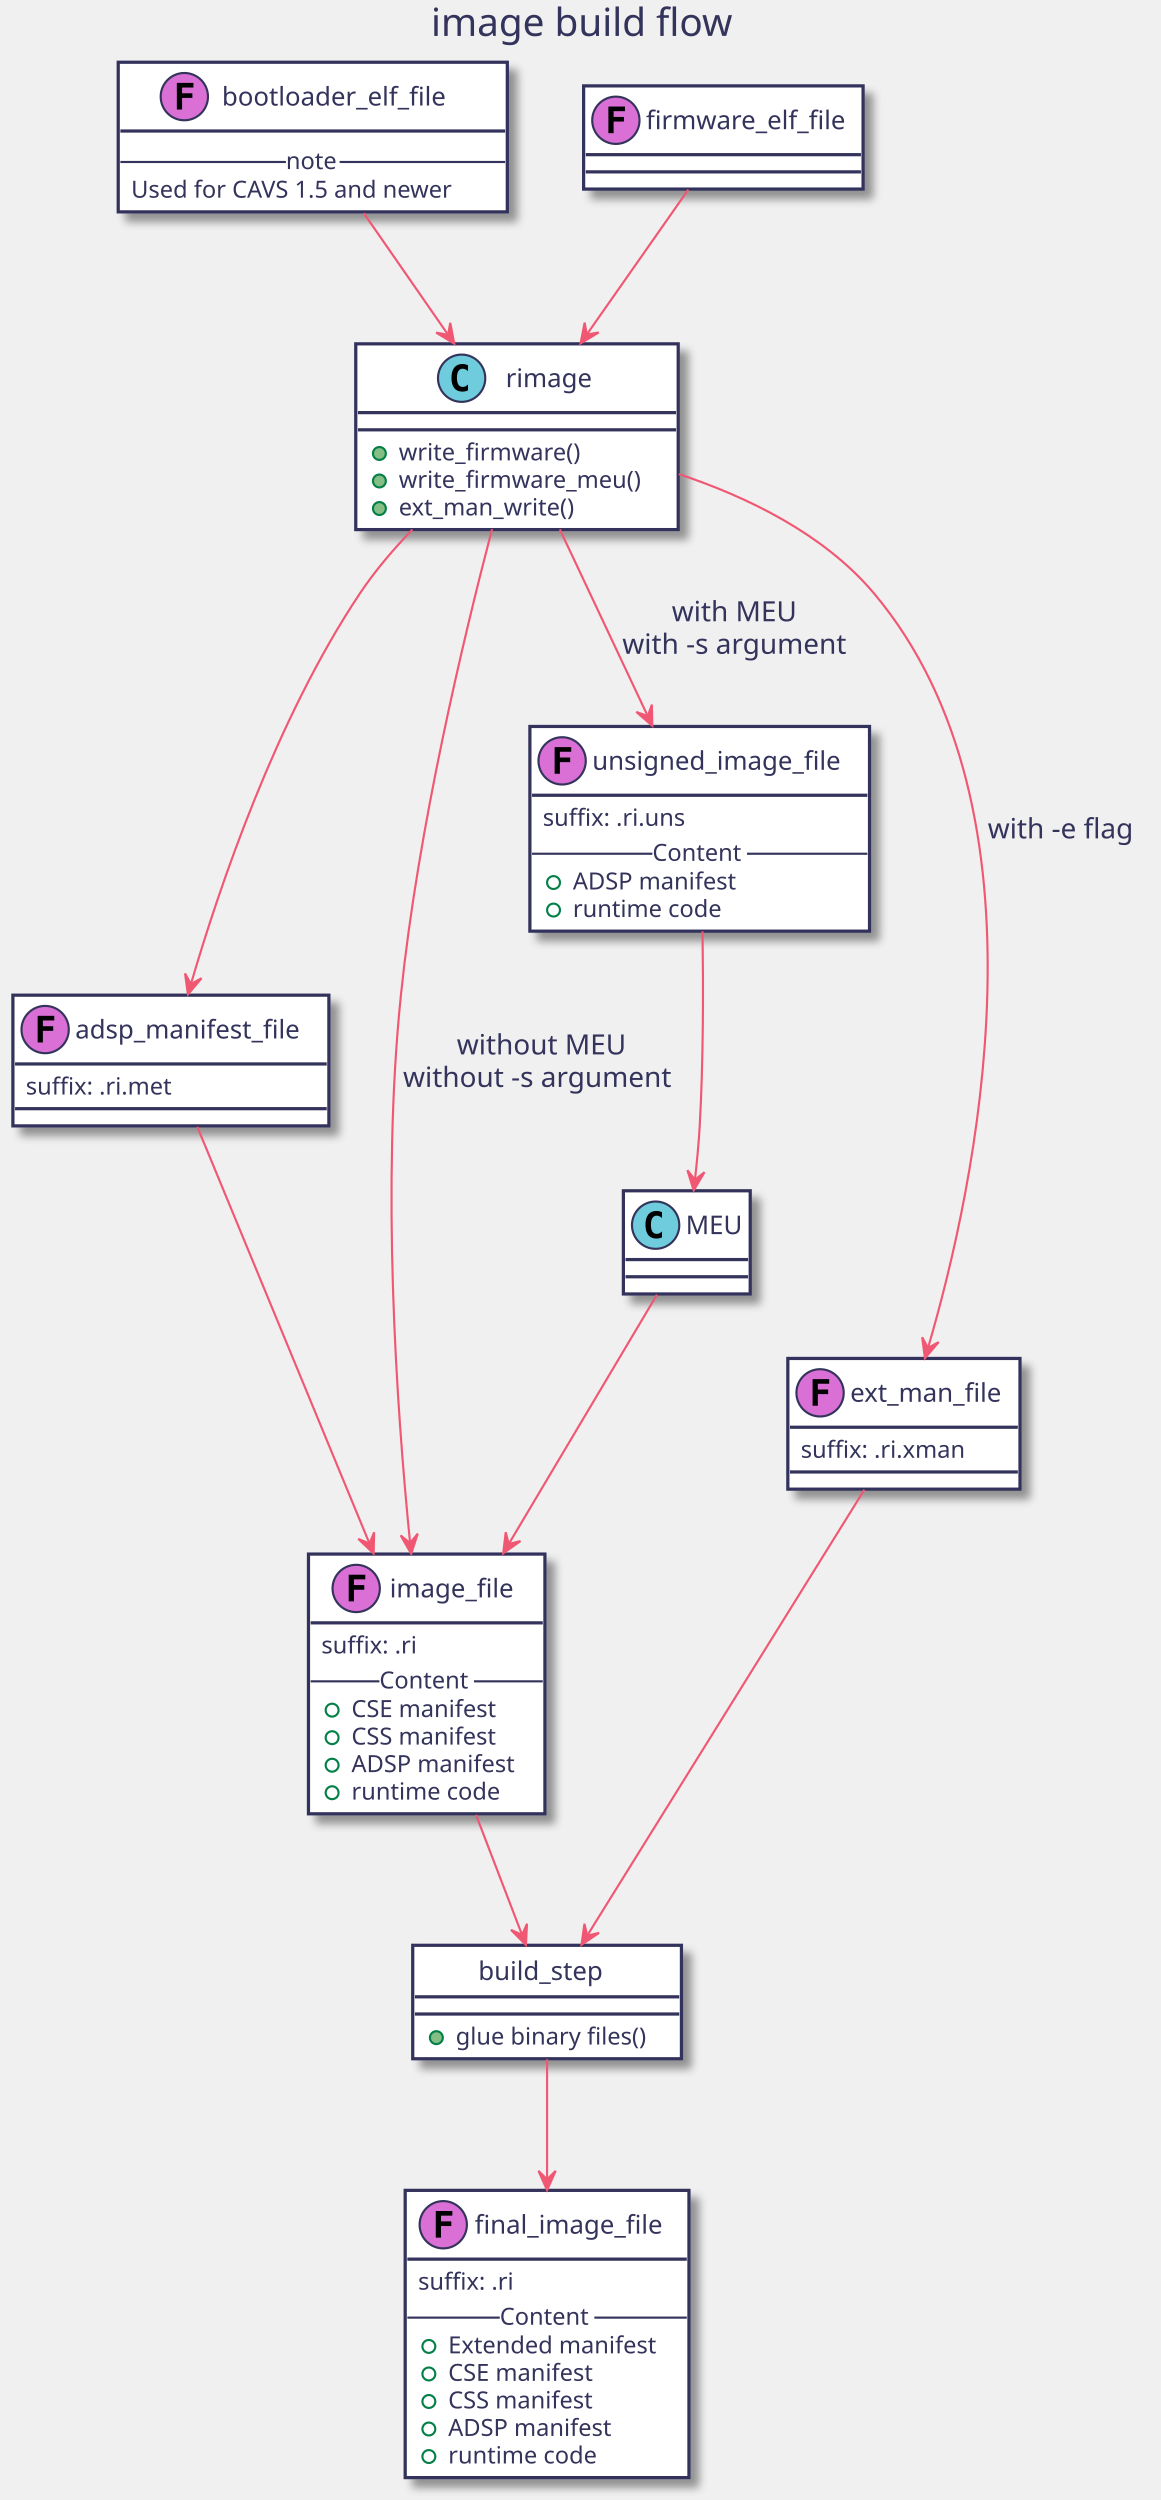
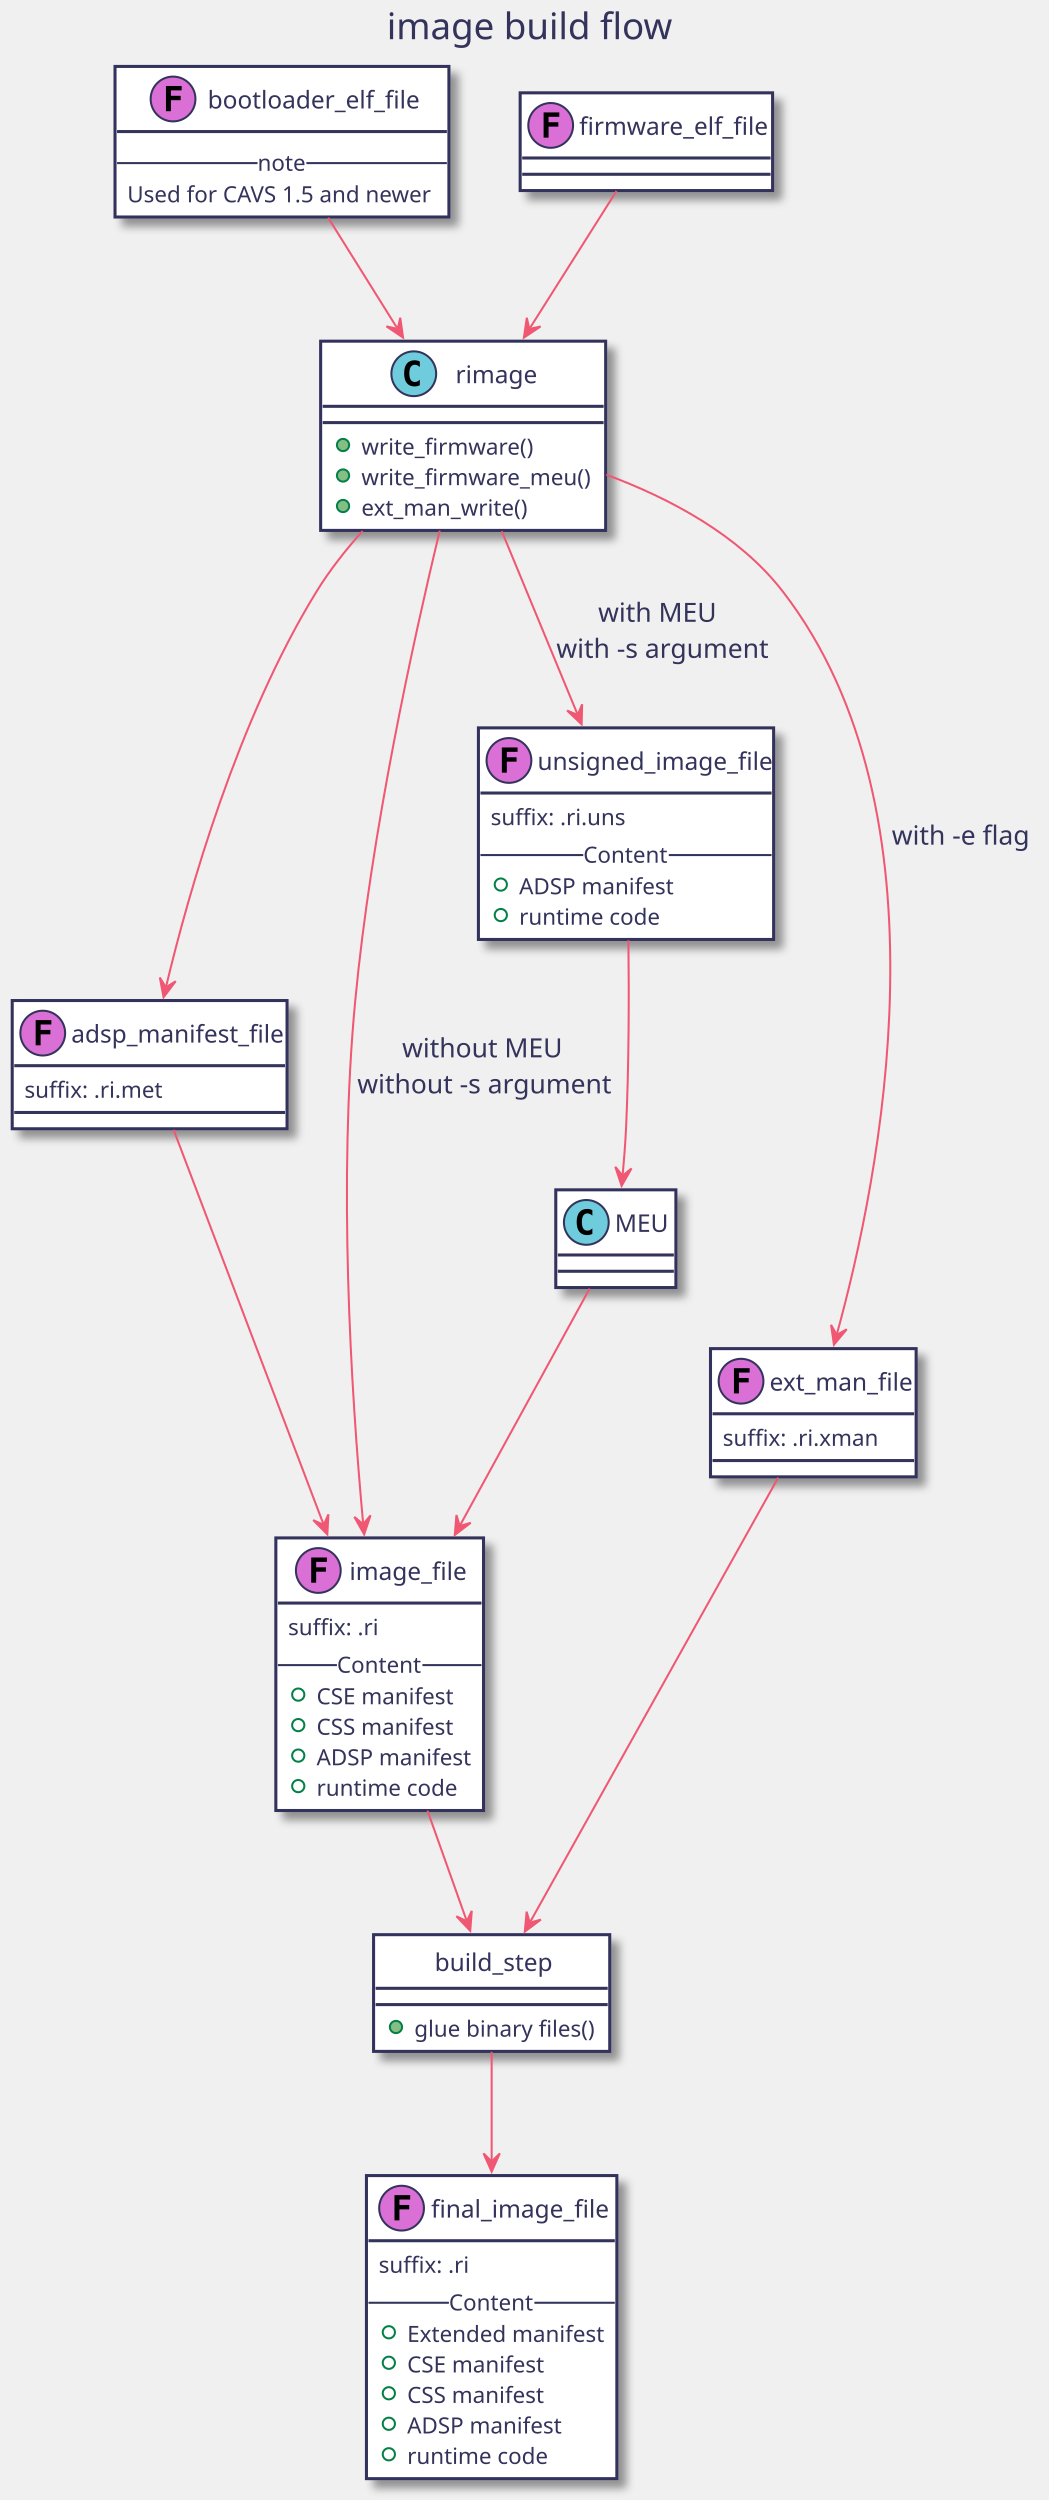
- <svg xmlns="http://www.w3.org/2000/svg" contentScriptType="application/ecmascript" contentStyleType="text/css" height="1163px" preserveAspectRatio="none" style="width:540px;height:1163px;" version="1.1" viewBox="0 0 540 1163" width="540px" zoomAndPan="magnify">
+ <svg xmlns="http://www.w3.org/2000/svg" contentScriptType="application/ecmascript" contentStyleType="text/css" height="1228px" preserveAspectRatio="none" style="width:515px;height:1228px;" version="1.1" viewBox="0 0 515 1228" width="515px" zoomAndPan="magnify">
  <defs>
    <filter height="300%" id="f8wv1i86gtqoy" width="300%" x="-1" y="-1">
      <feGaussianBlur result="blurOut" stdDeviation="2.0" />
      <feColorMatrix in="blurOut" result="blurOut2" type="matrix" values="0 0 0 0 0 0 0 0 0 0 0 0 0 0 0 0 0 0 .4 0" />
      <feOffset dx="4.0" dy="4.0" in="blurOut2" result="blurOut3" />
      <feBlend in="SourceGraphic" in2="blurOut3" mode="normal" />
    </filter>
  </defs>
  <g>
-     <text fill="#33335B" font-family="sans-serif" font-size="18" lengthAdjust="spacingAndGlyphs" textLength="147" x="200.5" y="16.708">image build flow</text>
-     <rect fill="#FFFFFF" filter="url(#f8wv1i86gtqoy)" height="69.609" id="bootloader_elf_file" style="stroke: #33335B; stroke-width: 1.5;" width="181" x="55" y="28.953" />
-     <ellipse cx="85.75" cy="44.953" fill="#DA70D6" rx="11" ry="11" style="stroke: #33335B; stroke-width: 1.0;" />
-     <path d="M89.984,40.719 L84.703,40.719 L84.703,43.391 L89.5,43.391 L89.5,45.547 L84.703,45.547 L84.703,50.953 L82.266,50.953 L82.266,38.562 L89.984,38.562 L89.984,40.719 Z " />
-     <text fill="#33335B" font-family="sans-serif" font-size="12" lengthAdjust="spacingAndGlyphs" textLength="114" x="103.25" y="49.107">bootloader_elf_file</text>
-     <line style="stroke: #33335B; stroke-width: 1.5;" x1="56" x2="235" y1="60.953" y2="60.953" />
-     <text fill="#33335B" font-family="sans-serif" font-size="11" lengthAdjust="spacingAndGlyphs" textLength="169" x="61" y="91.968">Used for CAVS 1.5 and newer</text>
-     <line style="stroke: #33335B; stroke-width: 1.0;" x1="56" x2="133" y1="75.356" y2="75.356" />
-     <text fill="#33335B" font-family="sans-serif" font-size="11" lengthAdjust="spacingAndGlyphs" textLength="25" x="133" y="78.664">note</text>
-     <line style="stroke: #33335B; stroke-width: 1.0;" x1="158" x2="235" y1="75.356" y2="75.356" />
-     <rect fill="#FFFFFF" filter="url(#f8wv1i86gtqoy)" height="48" id="firmware_elf_file" style="stroke: #33335B; stroke-width: 1.5;" width="130" x="271.5" y="39.953" />
-     <ellipse cx="286.5" cy="55.953" fill="#DA70D6" rx="11" ry="11" style="stroke: #33335B; stroke-width: 1.0;" />
-     <path d="M290.734,51.719 L285.453,51.719 L285.453,54.391 L290.25,54.391 L290.25,56.547 L285.453,56.547 L285.453,61.953 L283.016,61.953 L283.016,49.562 L290.734,49.562 L290.734,51.719 Z " />
-     <text fill="#33335B" font-family="sans-serif" font-size="12" lengthAdjust="spacingAndGlyphs" textLength="98" x="300.5" y="60.107">firmware_elf_file</text>
-     <line style="stroke: #33335B; stroke-width: 1.5;" x1="272.5" x2="400.5" y1="71.953" y2="71.953" />
-     <line style="stroke: #33335B; stroke-width: 1.5;" x1="272.5" x2="400.5" y1="79.953" y2="79.953" />
-     <rect fill="#FFFFFF" filter="url(#f8wv1i86gtqoy)" height="86.414" id="rimage" style="stroke: #33335B; stroke-width: 1.5;" width="150" x="165.5" y="159.953" />
-     <ellipse cx="214.75" cy="175.953" fill="#6FCCDD" rx="11" ry="11" style="stroke: #33335B; stroke-width: 1.0;" />
-     <path d="M217.719,181.594 Q217.141,181.891 216.5,182.031 Q215.859,182.188 215.156,182.188 Q212.656,182.188 211.328,180.547 Q210.016,178.891 210.016,175.766 Q210.016,172.641 211.328,170.984 Q212.656,169.328 215.156,169.328 Q215.859,169.328 216.5,169.484 Q217.156,169.641 217.719,169.938 L217.719,172.656 Q217.094,172.078 216.5,171.812 Q215.906,171.531 215.281,171.531 Q213.938,171.531 213.25,172.609 Q212.562,173.672 212.562,175.766 Q212.562,177.859 213.25,178.938 Q213.938,180 215.281,180 Q215.906,180 216.5,179.734 Q217.094,179.453 217.719,178.875 L217.719,181.594 Z " />
-     <text fill="#33335B" font-family="sans-serif" font-size="12" lengthAdjust="spacingAndGlyphs" textLength="43" x="235.25" y="180.107">rimage</text>
-     <line style="stroke: #33335B; stroke-width: 1.5;" x1="166.5" x2="314.5" y1="191.953" y2="191.953" />
-     <line style="stroke: #33335B; stroke-width: 1.5;" x1="166.5" x2="314.5" y1="199.953" y2="199.953" />
-     <ellipse cx="176.5" cy="210.953" fill="#84BE84" rx="3" ry="3" style="stroke: #038048; stroke-width: 1.0;" />
-     <text fill="#33335B" font-family="sans-serif" font-size="11" lengthAdjust="spacingAndGlyphs" textLength="93" x="185.5" y="214.164">write_firmware()</text>
-     <ellipse cx="176.5" cy="223.758" fill="#84BE84" rx="3" ry="3" style="stroke: #038048; stroke-width: 1.0;" />
-     <text fill="#33335B" font-family="sans-serif" font-size="11" lengthAdjust="spacingAndGlyphs" textLength="124" x="185.5" y="226.968">write_firmware_meu()</text>
-     <ellipse cx="176.5" cy="236.562" fill="#84BE84" rx="3" ry="3" style="stroke: #038048; stroke-width: 1.0;" />
-     <text fill="#33335B" font-family="sans-serif" font-size="11" lengthAdjust="spacingAndGlyphs" textLength="90" x="185.5" y="239.773">ext_man_write()</text>
-     <rect fill="#FFFFFF" filter="url(#f8wv1i86gtqoy)" height="60.805" id="adsp_manifest_file" style="stroke: #33335B; stroke-width: 1.5;" width="147" x="6" y="462.953" />
-     <ellipse cx="21" cy="478.953" fill="#DA70D6" rx="11" ry="11" style="stroke: #33335B; stroke-width: 1.0;" />
-     <path d="M25.234,474.719 L19.953,474.719 L19.953,477.391 L24.75,477.391 L24.75,479.547 L19.953,479.547 L19.953,484.953 L17.516,484.953 L17.516,472.562 L25.234,472.562 L25.234,474.719 Z " />
-     <text fill="#33335B" font-family="sans-serif" font-size="12" lengthAdjust="spacingAndGlyphs" textLength="115" x="35" y="483.107">adsp_manifest_file</text>
-     <line style="stroke: #33335B; stroke-width: 1.5;" x1="7" x2="152" y1="494.953" y2="494.953" />
-     <text fill="#33335B" font-family="sans-serif" font-size="11" lengthAdjust="spacingAndGlyphs" textLength="77" x="12" y="509.164">suffix: .ri.met</text>
-     <line style="stroke: #33335B; stroke-width: 1.5;" x1="7" x2="152" y1="515.758" y2="515.758" />
-     <rect fill="#FFFFFF" filter="url(#f8wv1i86gtqoy)" height="120.828" id="image_file" style="stroke: #33335B; stroke-width: 1.5;" width="110" x="143.5" y="722.953" />
-     <ellipse cx="165.7" cy="738.953" fill="#DA70D6" rx="11" ry="11" style="stroke: #33335B; stroke-width: 1.0;" />
-     <path d="M169.934,734.719 L164.653,734.719 L164.653,737.391 L169.45,737.391 L169.45,739.547 L164.653,739.547 L164.653,744.953 L162.216,744.953 L162.216,732.562 L169.934,732.562 L169.934,734.719 Z " />
-     <text fill="#33335B" font-family="sans-serif" font-size="12" lengthAdjust="spacingAndGlyphs" textLength="62" x="181.3" y="743.107">image_file</text>
-     <line style="stroke: #33335B; stroke-width: 1.5;" x1="144.5" x2="252.5" y1="754.953" y2="754.953" />
-     <text fill="#33335B" font-family="sans-serif" font-size="11" lengthAdjust="spacingAndGlyphs" textLength="51" x="149.5" y="769.164">suffix: .ri</text>
-     <ellipse cx="154.5" cy="795.562" fill="none" rx="3" ry="3" style="stroke: #038048; stroke-width: 1.0;" />
-     <text fill="#33335B" font-family="sans-serif" font-size="11" lengthAdjust="spacingAndGlyphs" textLength="77" x="163.5" y="798.773">CSE manifest</text>
-     <ellipse cx="154.5" cy="808.367" fill="none" rx="3" ry="3" style="stroke: #038048; stroke-width: 1.0;" />
-     <text fill="#33335B" font-family="sans-serif" font-size="11" lengthAdjust="spacingAndGlyphs" textLength="78" x="163.5" y="811.578">CSS manifest</text>
-     <ellipse cx="154.5" cy="821.172" fill="none" rx="3" ry="3" style="stroke: #038048; stroke-width: 1.0;" />
-     <text fill="#33335B" font-family="sans-serif" font-size="11" lengthAdjust="spacingAndGlyphs" textLength="84" x="163.5" y="824.382">ADSP manifest</text>
-     <ellipse cx="154.5" cy="833.977" fill="none" rx="3" ry="3" style="stroke: #038048; stroke-width: 1.0;" />
-     <text fill="#33335B" font-family="sans-serif" font-size="11" lengthAdjust="spacingAndGlyphs" textLength="75" x="163.5" y="837.187">runtime code</text>
-     <line style="stroke: #33335B; stroke-width: 1.0;" x1="144.5" x2="176.5" y1="782.16" y2="782.16" />
-     <text fill="#33335B" font-family="sans-serif" font-size="11" lengthAdjust="spacingAndGlyphs" textLength="44" x="176.5" y="785.468">Content</text>
-     <line style="stroke: #33335B; stroke-width: 1.0;" x1="220.5" x2="252.5" y1="782.16" y2="782.16" />
-     <rect fill="#FFFFFF" filter="url(#f8wv1i86gtqoy)" height="95.219" id="unsigned_image_file" style="stroke: #33335B; stroke-width: 1.5;" width="158" x="246.5" y="337.953" />
-     <ellipse cx="261.5" cy="353.953" fill="#DA70D6" rx="11" ry="11" style="stroke: #33335B; stroke-width: 1.0;" />
-     <path d="M265.734,349.719 L260.453,349.719 L260.453,352.391 L265.25,352.391 L265.25,354.547 L260.453,354.547 L260.453,359.953 L258.016,359.953 L258.016,347.562 L265.734,347.562 L265.734,349.719 Z " />
-     <text fill="#33335B" font-family="sans-serif" font-size="12" lengthAdjust="spacingAndGlyphs" textLength="126" x="275.5" y="358.107">unsigned_image_file</text>
-     <line style="stroke: #33335B; stroke-width: 1.5;" x1="247.5" x2="403.5" y1="369.953" y2="369.953" />
-     <text fill="#33335B" font-family="sans-serif" font-size="11" lengthAdjust="spacingAndGlyphs" textLength="76" x="252.5" y="384.164">suffix: .ri.uns</text>
-     <ellipse cx="257.5" cy="410.562" fill="none" rx="3" ry="3" style="stroke: #038048; stroke-width: 1.0;" />
-     <text fill="#33335B" font-family="sans-serif" font-size="11" lengthAdjust="spacingAndGlyphs" textLength="84" x="266.5" y="413.773">ADSP manifest</text>
-     <ellipse cx="257.5" cy="423.367" fill="none" rx="3" ry="3" style="stroke: #038048; stroke-width: 1.0;" />
-     <text fill="#33335B" font-family="sans-serif" font-size="11" lengthAdjust="spacingAndGlyphs" textLength="75" x="266.5" y="426.578">runtime code</text>
-     <line style="stroke: #33335B; stroke-width: 1.0;" x1="247.5" x2="303.5" y1="397.16" y2="397.16" />
-     <text fill="#33335B" font-family="sans-serif" font-size="11" lengthAdjust="spacingAndGlyphs" textLength="44" x="303.5" y="400.468">Content</text>
-     <line style="stroke: #33335B; stroke-width: 1.0;" x1="347.5" x2="403.5" y1="397.16" y2="397.16" />
-     <rect fill="#FFFFFF" filter="url(#f8wv1i86gtqoy)" height="60.805" id="ext_man_file" style="stroke: #33335B; stroke-width: 1.5;" width="108" x="366.5" y="631.953" />
-     <ellipse cx="381.5" cy="647.953" fill="#DA70D6" rx="11" ry="11" style="stroke: #33335B; stroke-width: 1.0;" />
-     <path d="M385.734,643.719 L380.453,643.719 L380.453,646.391 L385.25,646.391 L385.25,648.547 L380.453,648.547 L380.453,653.953 L378.016,653.953 L378.016,641.562 L385.734,641.562 L385.734,643.719 Z " />
-     <text fill="#33335B" font-family="sans-serif" font-size="12" lengthAdjust="spacingAndGlyphs" textLength="76" x="395.5" y="652.107">ext_man_file</text>
-     <line style="stroke: #33335B; stroke-width: 1.5;" x1="367.5" x2="473.5" y1="663.953" y2="663.953" />
-     <text fill="#33335B" font-family="sans-serif" font-size="11" lengthAdjust="spacingAndGlyphs" textLength="86" x="372.5" y="678.164">suffix: .ri.xman</text>
-     <line style="stroke: #33335B; stroke-width: 1.5;" x1="367.5" x2="473.5" y1="684.758" y2="684.758" />
-     <rect fill="#FFFFFF" filter="url(#f8wv1i86gtqoy)" height="52.773" id="build_step" style="stroke: #33335B; stroke-width: 1.5;" width="125" x="192" y="904.953" />
-     <text fill="#33335B" font-family="sans-serif" font-size="12" lengthAdjust="spacingAndGlyphs" textLength="64" x="222.5" y="921.092">build_step</text>
-     <line style="stroke: #33335B; stroke-width: 1.5;" x1="193" x2="316" y1="928.922" y2="928.922" />
-     <line style="stroke: #33335B; stroke-width: 1.5;" x1="193" x2="316" y1="936.922" y2="936.922" />
-     <ellipse cx="203" cy="947.922" fill="#84BE84" rx="3" ry="3" style="stroke: #038048; stroke-width: 1.0;" />
-     <text fill="#33335B" font-family="sans-serif" font-size="11" lengthAdjust="spacingAndGlyphs" textLength="99" x="212" y="951.132">glue binary files()</text>
-     <rect fill="#FFFFFF" filter="url(#f8wv1i86gtqoy)" height="133.633" id="final_image_file" style="stroke: #33335B; stroke-width: 1.5;" width="132" x="188.5" y="1018.953" />
-     <ellipse cx="206.2" cy="1034.953" fill="#DA70D6" rx="11" ry="11" style="stroke: #33335B; stroke-width: 1.0;" />
-     <path d="M210.434,1030.719 L205.153,1030.719 L205.153,1033.391 L209.95,1033.391 L209.95,1035.547 L205.153,1035.547 L205.153,1040.953 L202.716,1040.953 L202.716,1028.562 L210.434,1028.562 L210.434,1030.719 Z " />
-     <text fill="#33335B" font-family="sans-serif" font-size="12" lengthAdjust="spacingAndGlyphs" textLength="94" x="220.8" y="1039.107">final_image_file</text>
-     <line style="stroke: #33335B; stroke-width: 1.5;" x1="189.5" x2="319.5" y1="1050.953" y2="1050.953" />
-     <text fill="#33335B" font-family="sans-serif" font-size="11" lengthAdjust="spacingAndGlyphs" textLength="51" x="194.5" y="1065.164">suffix: .ri</text>
-     <ellipse cx="199.5" cy="1091.562" fill="none" rx="3" ry="3" style="stroke: #038048; stroke-width: 1.0;" />
-     <text fill="#33335B" font-family="sans-serif" font-size="11" lengthAdjust="spacingAndGlyphs" textLength="106" x="208.5" y="1094.773">Extended manifest</text>
-     <ellipse cx="199.5" cy="1104.367" fill="none" rx="3" ry="3" style="stroke: #038048; stroke-width: 1.0;" />
-     <text fill="#33335B" font-family="sans-serif" font-size="11" lengthAdjust="spacingAndGlyphs" textLength="77" x="208.5" y="1107.578">CSE manifest</text>
-     <ellipse cx="199.5" cy="1117.172" fill="none" rx="3" ry="3" style="stroke: #038048; stroke-width: 1.0;" />
-     <text fill="#33335B" font-family="sans-serif" font-size="11" lengthAdjust="spacingAndGlyphs" textLength="78" x="208.5" y="1120.382">CSS manifest</text>
-     <ellipse cx="199.5" cy="1129.977" fill="none" rx="3" ry="3" style="stroke: #038048; stroke-width: 1.0;" />
-     <text fill="#33335B" font-family="sans-serif" font-size="11" lengthAdjust="spacingAndGlyphs" textLength="84" x="208.5" y="1133.187">ADSP manifest</text>
-     <ellipse cx="199.5" cy="1142.781" fill="none" rx="3" ry="3" style="stroke: #038048; stroke-width: 1.0;" />
-     <text fill="#33335B" font-family="sans-serif" font-size="11" lengthAdjust="spacingAndGlyphs" textLength="75" x="208.5" y="1145.992">runtime code</text>
-     <line style="stroke: #33335B; stroke-width: 1.0;" x1="189.5" x2="232.5" y1="1078.16" y2="1078.16" />
-     <text fill="#33335B" font-family="sans-serif" font-size="11" lengthAdjust="spacingAndGlyphs" textLength="44" x="232.5" y="1081.468">Content</text>
-     <line style="stroke: #33335B; stroke-width: 1.0;" x1="276.5" x2="319.5" y1="1078.16" y2="1078.16" />
-     <rect fill="#FFFFFF" filter="url(#f8wv1i86gtqoy)" height="48" id="MEU" style="stroke: #33335B; stroke-width: 1.5;" width="59" x="290" y="553.953" />
-     <ellipse cx="305" cy="569.953" fill="#6FCCDD" rx="11" ry="11" style="stroke: #33335B; stroke-width: 1.0;" />
-     <path d="M307.969,575.594 Q307.391,575.891 306.75,576.031 Q306.109,576.188 305.406,576.188 Q302.906,576.188 301.578,574.547 Q300.266,572.891 300.266,569.766 Q300.266,566.641 301.578,564.984 Q302.906,563.328 305.406,563.328 Q306.109,563.328 306.75,563.484 Q307.406,563.641 307.969,563.938 L307.969,566.656 Q307.344,566.078 306.75,565.812 Q306.156,565.531 305.531,565.531 Q304.188,565.531 303.5,566.609 Q302.812,567.672 302.812,569.766 Q302.812,571.859 303.5,572.938 Q304.188,574 305.531,574 Q306.156,574 306.75,573.734 Q307.344,573.453 307.969,572.875 L307.969,575.594 Z " />
-     <text fill="#33335B" font-family="sans-serif" font-size="12" lengthAdjust="spacingAndGlyphs" textLength="27" x="319" y="574.107">MEU</text>
-     <line style="stroke: #33335B; stroke-width: 1.5;" x1="291" x2="348" y1="585.953" y2="585.953" />
-     <line style="stroke: #33335B; stroke-width: 1.5;" x1="291" x2="348" y1="593.953" y2="593.953" />
-     <path d="M320.21,88.193 C307.32,106.593 288.91,132.873 273.02,155.543 " fill="none" id="firmware_elf_file-&gt;rimage" style="stroke: #F05772; stroke-width: 1.0;" />
-     <polygon fill="#F05772" points="270.09,159.733,278.529,154.656,272.958,155.638,271.976,150.067,270.09,159.733" style="stroke: #F05772; stroke-width: 1.0;" />
-     <path d="M169.23,99.173 C181.08,116.263 195.6,137.193 208.43,155.703 " fill="none" id="bootloader_elf_file-&gt;rimage" style="stroke: #F05772; stroke-width: 1.0;" />
-     <polygon fill="#F05772" points="211.31,159.853,209.462,150.179,208.458,155.746,202.891,154.742,211.31,159.853" style="stroke: #F05772; stroke-width: 1.0;" />
-     <path d="M315.78,220.543 C348,231.273 383.44,248.553 406.5,275.953 C491.87,377.423 453.56,552.533 431.82,626.683 " fill="none" id="rimage-&gt;ext_man_file" style="stroke: #F05772; stroke-width: 1.0;" />
-     <polygon fill="#F05772" points="430.28,631.843,436.667,624.346,431.697,627.048,428.995,622.078,430.28,631.843" style="stroke: #F05772; stroke-width: 1.0;" />
-     <text fill="#33335B" font-family="sans-serif" font-size="13" lengthAdjust="spacingAndGlyphs" textLength="69" x="459.5" y="390.02">with -e flag</text>
-     <path d="M402.1,693.043 C370.31,744.183 305.42,848.553 273.33,900.163 " fill="none" id="ext_man_file-&gt;build_step" style="stroke: #F05772; stroke-width: 1.0;" />
-     <polygon fill="#F05772" points="270.52,904.693,278.674,899.169,273.164,900.449,271.883,894.939,270.52,904.693" style="stroke: #F05772; stroke-width: 1.0;" />
-     <path d="M191.85,246.343 C183.02,255.513 174.42,265.593 167.5,275.953 C128.42,334.413 101.92,412.953 88.88,457.583 " fill="none" id="rimage-&gt;adsp_manifest_file" style="stroke: #F05772; stroke-width: 1.0;" />
-     <polygon fill="#F05772" points="87.43,462.593,93.769,455.056,88.817,457.789,86.083,452.837,87.43,462.593" style="stroke: #F05772; stroke-width: 1.0;" />
-     <path d="M228.91,246.153 C215.57,297.073 194.49,385.513 186.5,462.953 C177.43,550.933 184.3,653.183 190.78,717.843 " fill="none" id="rimage-&gt;image_file" style="stroke: #F05772; stroke-width: 1.0;" />
-     <polygon fill="#F05772" points="191.29,722.813,194.343,713.449,190.775,717.84,186.385,714.273,191.29,722.813" style="stroke: #F05772; stroke-width: 1.0;" />
-     <text fill="#33335B" font-family="sans-serif" font-size="13" lengthAdjust="spacingAndGlyphs" textLength="79" x="212.5" y="490.52">without MEU</text>
-     <text fill="#33335B" font-family="sans-serif" font-size="13" lengthAdjust="spacingAndGlyphs" textLength="129" x="187.5" y="505.653">without -s argument</text>
-     <path d="M260.43,246.273 C272.63,272.183 288.32,305.503 301.24,332.943 " fill="none" id="rimage-&gt;unsigned_image_file" style="stroke: #F05772; stroke-width: 1.0;" />
-     <polygon fill="#F05772" points="303.46,337.643,303.252,327.796,301.333,333.118,296.012,331.2,303.46,337.643" style="stroke: #F05772; stroke-width: 1.0;" />
-     <text fill="#33335B" font-family="sans-serif" font-size="13" lengthAdjust="spacingAndGlyphs" textLength="58" x="312.5" y="289.02">with MEU</text>
-     <text fill="#33335B" font-family="sans-serif" font-size="13" lengthAdjust="spacingAndGlyphs" textLength="108" x="289.5" y="304.153">with -s argument</text>
-     <path d="M326.81,433.263 C327.22,459.873 327.2,493.803 325.5,523.953 C325.05,531.913 324.22,540.523 323.33,548.433 " fill="none" id="unsigned_image_file-&gt;MEU" style="stroke: #F05772; stroke-width: 1.0;" />
-     <polygon fill="#F05772" points="322.7,553.783,327.726,545.313,323.285,548.817,319.781,544.377,322.7,553.783" style="stroke: #F05772; stroke-width: 1.0;" />
-     <path d="M305.62,602.293 C288.98,630.283 260.39,678.363 236.94,717.813 " fill="none" id="MEU-&gt;image_file" style="stroke: #F05772; stroke-width: 1.0;" />
-     <polygon fill="#F05772" points="234.1,722.583,242.138,716.892,236.656,718.286,235.262,712.803,234.1,722.583" style="stroke: #F05772; stroke-width: 1.0;" />
-     <path d="M91.79,524.193 C110.57,569.643 146.86,657.483 171.87,718.003 " fill="none" id="adsp_manifest_file-&gt;image_file" style="stroke: #F05772; stroke-width: 1.0;" />
-     <polygon fill="#F05772" points="173.8,722.673,174.057,712.828,171.889,718.053,166.664,715.885,173.8,722.673" style="stroke: #F05772; stroke-width: 1.0;" />
-     <path d="M221.44,844.263 C228.78,863.383 236.59,883.763 242.78,899.893 " fill="none" id="image_file-&gt;build_step" style="stroke: #F05772; stroke-width: 1.0;" />
-     <polygon fill="#F05772" points="244.65,904.763,245.173,894.928,242.865,900.093,237.7,897.785,244.65,904.763" style="stroke: #F05772; stroke-width: 1.0;" />
-     <path d="M254.5,957.983 C254.5,973.373 254.5,993.823 254.5,1013.803 " fill="none" id="build_step-&gt;final_image_file" style="stroke: #F05772; stroke-width: 1.0;" />
-     <polygon fill="#F05772" points="254.5,1018.873,258.5,1009.873,254.5,1013.873,250.5,1009.873,254.5,1018.873" style="stroke: #F05772; stroke-width: 1.0;" />
+     <text fill="#33335B" font-family="sans-serif" font-size="18" lengthAdjust="spacingAndGlyphs" textLength="142" x="190" y="19.242">image build flow</text>
+     <rect fill="#FFFFFF" filter="url(#f8wv1i86gtqoy)" height="73.964" id="bootloader_elf_file" style="stroke: #33335B; stroke-width: 1.5;" width="164" x="56.5" y="32.626" />
+     <ellipse cx="85" cy="48.626" fill="#DA70D6" rx="11" ry="11" style="stroke: #33335B; stroke-width: 1.0;" />
+     <path d="M89.234,44.392 L83.953,44.392 L83.953,47.063 L88.75,47.063 L88.75,49.22 L83.953,49.22 L83.953,54.626 L81.516,54.626 L81.516,42.235 L89.234,42.235 L89.234,44.392 Z " />
+     <text fill="#33335B" font-family="sans-serif" font-size="12" lengthAdjust="spacingAndGlyphs" textLength="102" x="102" y="53.282">bootloader_elf_file</text>
+     <line style="stroke: #33335B; stroke-width: 1.5;" x1="57.5" x2="219.5" y1="64.626" y2="64.626" />
+     <text fill="#33335B" font-family="sans-serif" font-size="11" lengthAdjust="spacingAndGlyphs" textLength="152" x="62.5" y="99.367">Used for CAVS 1.5 and newer</text>
+     <line style="stroke: #33335B; stroke-width: 1.0;" x1="57.5" x2="126.5" y1="80.117" y2="80.117" />
+     <text fill="#33335B" font-family="sans-serif" font-size="11" lengthAdjust="spacingAndGlyphs" textLength="24" x="126.5" y="83.885">note</text>
+     <line style="stroke: #33335B; stroke-width: 1.0;" x1="150.5" x2="219.5" y1="80.117" y2="80.117" />
+     <rect fill="#FFFFFF" filter="url(#f8wv1i86gtqoy)" height="48" id="firmware_elf_file" style="stroke: #33335B; stroke-width: 1.5;" width="124" x="255.5" y="45.606" />
+     <ellipse cx="270.5" cy="61.606" fill="#DA70D6" rx="11" ry="11" style="stroke: #33335B; stroke-width: 1.0;" />
+     <path d="M274.734,57.371 L269.453,57.371 L269.453,60.043 L274.25,60.043 L274.25,62.2 L269.453,62.2 L269.453,67.606 L267.016,67.606 L267.016,55.215 L274.734,55.215 L274.734,57.371 Z " />
+     <text fill="#33335B" font-family="sans-serif" font-size="12" lengthAdjust="spacingAndGlyphs" textLength="92" x="284.5" y="66.262">firmware_elf_file</text>
+     <line style="stroke: #33335B; stroke-width: 1.5;" x1="256.5" x2="378.5" y1="77.606" y2="77.606" />
+     <line style="stroke: #33335B; stroke-width: 1.5;" x1="256.5" x2="378.5" y1="85.606" y2="85.606" />
+     <rect fill="#FFFFFF" filter="url(#f8wv1i86gtqoy)" height="92.946" id="rimage" style="stroke: #33335B; stroke-width: 1.5;" width="140" x="157.5" y="167.586" />
+     <ellipse cx="203.25" cy="183.586" fill="#6FCCDD" rx="11" ry="11" style="stroke: #33335B; stroke-width: 1.0;" />
+     <path d="M206.219,189.226 Q205.641,189.523 205,189.664 Q204.359,189.82 203.656,189.82 Q201.156,189.82 199.828,188.18 Q198.516,186.523 198.516,183.398 Q198.516,180.273 199.828,178.617 Q201.156,176.961 203.656,176.961 Q204.359,176.961 205,177.117 Q205.656,177.273 206.219,177.57 L206.219,180.289 Q205.594,179.711 205,179.445 Q204.406,179.164 203.781,179.164 Q202.438,179.164 201.75,180.242 Q201.062,181.305 201.062,183.398 Q201.062,185.492 201.75,186.57 Q202.438,187.633 203.781,187.633 Q204.406,187.633 205,187.367 Q205.594,187.086 206.219,186.508 L206.219,189.226 Z " />
+     <text fill="#33335B" font-family="sans-serif" font-size="12" lengthAdjust="spacingAndGlyphs" textLength="40" x="223.75" y="188.242">rimage</text>
+     <line style="stroke: #33335B; stroke-width: 1.5;" x1="158.5" x2="296.5" y1="199.586" y2="199.586" />
+     <line style="stroke: #33335B; stroke-width: 1.5;" x1="158.5" x2="296.5" y1="207.586" y2="207.586" />
+     <ellipse cx="168.5" cy="218.586" fill="#84BE84" rx="3" ry="3" style="stroke: #038048; stroke-width: 1.0;" />
+     <text fill="#33335B" font-family="sans-serif" font-size="11" lengthAdjust="spacingAndGlyphs" textLength="86" x="177.5" y="223.345">write_firmware()</text>
+     <ellipse cx="168.5" cy="233.568" fill="#84BE84" rx="3" ry="3" style="stroke: #038048; stroke-width: 1.0;" />
+     <text fill="#33335B" font-family="sans-serif" font-size="11" lengthAdjust="spacingAndGlyphs" textLength="114" x="177.5" y="238.327">write_firmware_meu()</text>
+     <ellipse cx="168.5" cy="248.55" fill="#84BE84" rx="3" ry="3" style="stroke: #038048; stroke-width: 1.0;" />
+     <text fill="#33335B" font-family="sans-serif" font-size="11" lengthAdjust="spacingAndGlyphs" textLength="82" x="177.5" y="253.309">ext_man_write()</text>
+     <rect fill="#FFFFFF" filter="url(#f8wv1i86gtqoy)" height="62.982" id="adsp_manifest_file" style="stroke: #33335B; stroke-width: 1.5;" width="135" x="6" y="491.466" />
+     <ellipse cx="21" cy="507.466" fill="#DA70D6" rx="11" ry="11" style="stroke: #33335B; stroke-width: 1.0;" />
+     <path d="M25.234,503.231 L19.953,503.231 L19.953,505.903 L24.75,505.903 L24.75,508.06 L19.953,508.06 L19.953,513.466 L17.516,513.466 L17.516,501.075 L25.234,501.075 L25.234,503.231 Z " />
+     <text fill="#33335B" font-family="sans-serif" font-size="12" lengthAdjust="spacingAndGlyphs" textLength="103" x="35" y="512.122">adsp_manifest_file</text>
+     <line style="stroke: #33335B; stroke-width: 1.5;" x1="7" x2="140" y1="523.466" y2="523.466" />
+     <text fill="#33335B" font-family="sans-serif" font-size="11" lengthAdjust="spacingAndGlyphs" textLength="69" x="12" y="539.225">suffix: .ri.met</text>
+     <line style="stroke: #33335B; stroke-width: 1.5;" x1="7" x2="140" y1="546.448" y2="546.448" />
+     <rect fill="#FFFFFF" filter="url(#f8wv1i86gtqoy)" height="133.891" id="image_file" style="stroke: #33335B; stroke-width: 1.5;" width="102" x="135.5" y="755.426" />
+     <ellipse cx="156.35" cy="771.426" fill="#DA70D6" rx="11" ry="11" style="stroke: #33335B; stroke-width: 1.0;" />
+     <path d="M160.584,767.192 L155.303,767.192 L155.303,769.863 L160.1,769.863 L160.1,772.02 L155.303,772.02 L155.303,777.426 L152.866,777.426 L152.866,765.035 L160.584,765.035 L160.584,767.192 Z " />
+     <text fill="#33335B" font-family="sans-serif" font-size="12" lengthAdjust="spacingAndGlyphs" textLength="57" x="171.65" y="776.082">image_file</text>
+     <line style="stroke: #33335B; stroke-width: 1.5;" x1="136.5" x2="236.5" y1="787.426" y2="787.426" />
+     <text fill="#33335B" font-family="sans-serif" font-size="11" lengthAdjust="spacingAndGlyphs" textLength="46" x="141.5" y="803.185">suffix: .ri</text>
+     <ellipse cx="146.5" cy="832.39" fill="none" rx="3" ry="3" style="stroke: #038048; stroke-width: 1.0;" />
+     <text fill="#33335B" font-family="sans-serif" font-size="11" lengthAdjust="spacingAndGlyphs" textLength="67" x="155.5" y="837.149">CSE manifest</text>
+     <ellipse cx="146.5" cy="847.371" fill="none" rx="3" ry="3" style="stroke: #038048; stroke-width: 1.0;" />
+     <text fill="#33335B" font-family="sans-serif" font-size="11" lengthAdjust="spacingAndGlyphs" textLength="67" x="155.5" y="852.13">CSS manifest</text>
+     <ellipse cx="146.5" cy="862.353" fill="none" rx="3" ry="3" style="stroke: #038048; stroke-width: 1.0;" />
+     <text fill="#33335B" font-family="sans-serif" font-size="11" lengthAdjust="spacingAndGlyphs" textLength="76" x="155.5" y="867.112">ADSP manifest</text>
+     <ellipse cx="146.5" cy="877.335" fill="none" rx="3" ry="3" style="stroke: #038048; stroke-width: 1.0;" />
+     <text fill="#33335B" font-family="sans-serif" font-size="11" lengthAdjust="spacingAndGlyphs" textLength="70" x="155.5" y="882.094">runtime code</text>
+     <line style="stroke: #33335B; stroke-width: 1.0;" x1="136.5" x2="165.5" y1="817.899" y2="817.899" />
+     <text fill="#33335B" font-family="sans-serif" font-size="11" lengthAdjust="spacingAndGlyphs" textLength="42" x="165.5" y="821.667">Content</text>
+     <line style="stroke: #33335B; stroke-width: 1.0;" x1="207.5" x2="236.5" y1="817.899" y2="817.899" />
+     <rect fill="#FFFFFF" filter="url(#f8wv1i86gtqoy)" height="103.928" id="unsigned_image_file" style="stroke: #33335B; stroke-width: 1.5;" width="145" x="235" y="357.536" />
+     <ellipse cx="250" cy="373.536" fill="#DA70D6" rx="11" ry="11" style="stroke: #33335B; stroke-width: 1.0;" />
+     <path d="M254.234,369.301 L248.953,369.301 L248.953,371.973 L253.75,371.973 L253.75,374.13 L248.953,374.13 L248.953,379.536 L246.516,379.536 L246.516,367.145 L254.234,367.145 L254.234,369.301 Z " />
+     <text fill="#33335B" font-family="sans-serif" font-size="12" lengthAdjust="spacingAndGlyphs" textLength="113" x="264" y="378.192">unsigned_image_file</text>
+     <line style="stroke: #33335B; stroke-width: 1.5;" x1="236" x2="379" y1="389.536" y2="389.536" />
+     <text fill="#33335B" font-family="sans-serif" font-size="11" lengthAdjust="spacingAndGlyphs" textLength="68" x="241" y="405.295">suffix: .ri.uns</text>
+     <ellipse cx="246" cy="434.5" fill="none" rx="3" ry="3" style="stroke: #038048; stroke-width: 1.0;" />
+     <text fill="#33335B" font-family="sans-serif" font-size="11" lengthAdjust="spacingAndGlyphs" textLength="76" x="255" y="439.259">ADSP manifest</text>
+     <ellipse cx="246" cy="449.481" fill="none" rx="3" ry="3" style="stroke: #038048; stroke-width: 1.0;" />
+     <text fill="#33335B" font-family="sans-serif" font-size="11" lengthAdjust="spacingAndGlyphs" textLength="70" x="255" y="454.24">runtime code</text>
+     <line style="stroke: #33335B; stroke-width: 1.0;" x1="236" x2="286.5" y1="420.009" y2="420.009" />
+     <text fill="#33335B" font-family="sans-serif" font-size="11" lengthAdjust="spacingAndGlyphs" textLength="42" x="286.5" y="423.777">Content</text>
+     <line style="stroke: #33335B; stroke-width: 1.0;" x1="328.5" x2="379" y1="420.009" y2="420.009" />
+     <rect fill="#FFFFFF" filter="url(#f8wv1i86gtqoy)" height="62.982" id="ext_man_file" style="stroke: #33335B; stroke-width: 1.5;" width="101" x="349" y="662.446" />
+     <ellipse cx="364" cy="678.446" fill="#DA70D6" rx="11" ry="11" style="stroke: #33335B; stroke-width: 1.0;" />
+     <path d="M368.234,674.212 L362.953,674.212 L362.953,676.883 L367.75,676.883 L367.75,679.04 L362.953,679.04 L362.953,684.446 L360.516,684.446 L360.516,672.055 L368.234,672.055 L368.234,674.212 Z " />
+     <text fill="#33335B" font-family="sans-serif" font-size="12" lengthAdjust="spacingAndGlyphs" textLength="69" x="378" y="683.102">ext_man_file</text>
+     <line style="stroke: #33335B; stroke-width: 1.5;" x1="350" x2="449" y1="694.446" y2="694.446" />
+     <text fill="#33335B" font-family="sans-serif" font-size="11" lengthAdjust="spacingAndGlyphs" textLength="78" x="355" y="710.205">suffix: .ri.xman</text>
+     <line style="stroke: #33335B; stroke-width: 1.5;" x1="350" x2="449" y1="717.428" y2="717.428" />
+     <rect fill="#FFFFFF" filter="url(#f8wv1i86gtqoy)" height="57.326" id="build_step" style="stroke: #33335B; stroke-width: 1.5;" width="116" x="183.5" y="950.316" />
+     <text fill="#33335B" font-family="sans-serif" font-size="12" lengthAdjust="spacingAndGlyphs" textLength="56" x="213.5" y="968.144">build_step</text>
+     <line style="stroke: #33335B; stroke-width: 1.5;" x1="184.5" x2="298.5" y1="976.66" y2="976.66" />
+     <line style="stroke: #33335B; stroke-width: 1.5;" x1="184.5" x2="298.5" y1="984.66" y2="984.66" />
+     <ellipse cx="194.5" cy="995.66" fill="#84BE84" rx="3" ry="3" style="stroke: #038048; stroke-width: 1.0;" />
+     <text fill="#33335B" font-family="sans-serif" font-size="11" lengthAdjust="spacingAndGlyphs" textLength="90" x="203.5" y="1000.419">glue binary files()</text>
+     <rect fill="#FFFFFF" filter="url(#f8wv1i86gtqoy)" height="148.873" id="final_image_file" style="stroke: #33335B; stroke-width: 1.5;" width="123" x="180" y="1068.646" />
+     <ellipse cx="197.25" cy="1084.646" fill="#DA70D6" rx="11" ry="11" style="stroke: #33335B; stroke-width: 1.0;" />
+     <path d="M201.484,1080.411 L196.203,1080.411 L196.203,1083.083 L201,1083.083 L201,1085.24 L196.203,1085.24 L196.203,1090.646 L193.766,1090.646 L193.766,1078.255 L201.484,1078.255 L201.484,1080.411 Z " />
+     <text fill="#33335B" font-family="sans-serif" font-size="12" lengthAdjust="spacingAndGlyphs" textLength="86" x="211.75" y="1089.302">final_image_file</text>
+     <line style="stroke: #33335B; stroke-width: 1.5;" x1="181" x2="302" y1="1100.646" y2="1100.646" />
+     <text fill="#33335B" font-family="sans-serif" font-size="11" lengthAdjust="spacingAndGlyphs" textLength="46" x="186" y="1116.405">suffix: .ri</text>
+     <ellipse cx="191" cy="1145.61" fill="none" rx="3" ry="3" style="stroke: #038048; stroke-width: 1.0;" />
+     <text fill="#33335B" font-family="sans-serif" font-size="11" lengthAdjust="spacingAndGlyphs" textLength="97" x="200" y="1150.369">Extended manifest</text>
+     <ellipse cx="191" cy="1160.591" fill="none" rx="3" ry="3" style="stroke: #038048; stroke-width: 1.0;" />
+     <text fill="#33335B" font-family="sans-serif" font-size="11" lengthAdjust="spacingAndGlyphs" textLength="67" x="200" y="1165.35">CSE manifest</text>
+     <ellipse cx="191" cy="1175.573" fill="none" rx="3" ry="3" style="stroke: #038048; stroke-width: 1.0;" />
+     <text fill="#33335B" font-family="sans-serif" font-size="11" lengthAdjust="spacingAndGlyphs" textLength="67" x="200" y="1180.332">CSS manifest</text>
+     <ellipse cx="191" cy="1190.555" fill="none" rx="3" ry="3" style="stroke: #038048; stroke-width: 1.0;" />
+     <text fill="#33335B" font-family="sans-serif" font-size="11" lengthAdjust="spacingAndGlyphs" textLength="76" x="200" y="1195.314">ADSP manifest</text>
+     <ellipse cx="191" cy="1205.537" fill="none" rx="3" ry="3" style="stroke: #038048; stroke-width: 1.0;" />
+     <text fill="#33335B" font-family="sans-serif" font-size="11" lengthAdjust="spacingAndGlyphs" textLength="70" x="200" y="1210.296">runtime code</text>
+     <line style="stroke: #33335B; stroke-width: 1.0;" x1="181" x2="220.5" y1="1131.119" y2="1131.119" />
+     <text fill="#33335B" font-family="sans-serif" font-size="11" lengthAdjust="spacingAndGlyphs" textLength="42" x="220.5" y="1134.887">Content</text>
+     <line style="stroke: #33335B; stroke-width: 1.0;" x1="262.5" x2="302" y1="1131.119" y2="1131.119" />
+     <rect fill="#FFFFFF" filter="url(#f8wv1i86gtqoy)" height="48" id="MEU" style="stroke: #33335B; stroke-width: 1.5;" width="59" x="273" y="584.446" />
+     <ellipse cx="288" cy="600.446" fill="#6FCCDD" rx="11" ry="11" style="stroke: #33335B; stroke-width: 1.0;" />
+     <path d="M290.969,606.087 Q290.391,606.383 289.75,606.524 Q289.109,606.68 288.406,606.68 Q285.906,606.68 284.578,605.04 Q283.266,603.383 283.266,600.258 Q283.266,597.133 284.578,595.477 Q285.906,593.821 288.406,593.821 Q289.109,593.821 289.75,593.977 Q290.406,594.133 290.969,594.43 L290.969,597.149 Q290.344,596.571 289.75,596.305 Q289.156,596.024 288.531,596.024 Q287.188,596.024 286.5,597.102 Q285.812,598.165 285.812,600.258 Q285.812,602.352 286.5,603.43 Q287.188,604.493 288.531,604.493 Q289.156,604.493 289.75,604.227 Q290.344,603.946 290.969,603.368 L290.969,606.087 Z " />
+     <text fill="#33335B" font-family="sans-serif" font-size="12" lengthAdjust="spacingAndGlyphs" textLength="27" x="302" y="605.102">MEU</text>
+     <line style="stroke: #33335B; stroke-width: 1.5;" x1="274" x2="331" y1="616.446" y2="616.446" />
+     <line style="stroke: #33335B; stroke-width: 1.5;" x1="274" x2="331" y1="624.446" y2="624.446" />
+     <path d="M302.84,93.816 C291.22,112.206 274.54,138.606 259.83,161.896 " fill="none" id="firmware_elf_file-&gt;rimage" style="stroke: #F05772; stroke-width: 1.0;" />
+     <polygon fill="#F05772" points="257.34,165.836,265.529,160.363,260.01,161.609,258.765,156.091,257.34,165.836" style="stroke: #F05772; stroke-width: 1.0;" />
+     <path d="M161.19,106.926 C171.64,123.646 184.22,143.786 195.61,162.006 " fill="none" id="bootloader_elf_file-&gt;rimage" style="stroke: #F05772; stroke-width: 1.0;" />
+     <polygon fill="#F05772" points="197.98,165.816,196.602,156.064,195.33,161.576,189.818,160.304,197.98,165.816" style="stroke: #F05772; stroke-width: 1.0;" />
+     <path d="M297.78,233.166 C328.82,244.656 363.07,262.756 384.5,290.536 C468.51,399.416 432.27,578.576 410.97,655.706 " fill="none" id="rimage-&gt;ext_man_file" style="stroke: #F05772; stroke-width: 1.0;" />
+     <polygon fill="#F05772" points="409.63,660.516,415.922,652.939,410.987,655.703,408.222,650.768,409.63,660.516" style="stroke: #F05772; stroke-width: 1.0;" />
+     <text fill="#33335B" font-family="sans-serif" font-size="13" lengthAdjust="spacingAndGlyphs" textLength="65" x="438.04" y="414.893">with -e flag</text>
+     <path d="M382.29,725.766 C352.37,779.376 290.99,889.316 260.11,944.636 " fill="none" id="ext_man_file-&gt;build_step" style="stroke: #F05772; stroke-width: 1.0;" />
+     <polygon fill="#F05772" points="257.78,948.816,265.662,942.911,260.219,944.451,258.679,939.008,257.78,948.816" style="stroke: #F05772; stroke-width: 1.0;" />
+     <path d="M178.1,260.826 C169.81,270.106 161.85,280.196 155.5,290.536 C116.73,353.606 92.82,437.626 81.45,485.136 " fill="none" id="rimage-&gt;adsp_manifest_file" style="stroke: #F05772; stroke-width: 1.0;" />
+     <polygon fill="#F05772" points="80.35,489.836,86.3,481.987,81.492,484.968,78.511,480.16,80.35,489.836" style="stroke: #F05772; stroke-width: 1.0;" />
+     <path d="M216,260.646 C202.91,315.136 182.31,409.256 174.5,491.466 C166.11,579.766 172.25,681.866 178.42,748.816 " fill="none" id="rimage-&gt;image_file" style="stroke: #F05772; stroke-width: 1.0;" />
+     <polygon fill="#F05772" points="178.87,753.676,182.005,744.339,178.399,748.698,174.041,745.092,178.87,753.676" style="stroke: #F05772; stroke-width: 1.0;" />
+     <text fill="#33335B" font-family="sans-serif" font-size="13" lengthAdjust="spacingAndGlyphs" textLength="79" x="197.5" y="519.353">without MEU</text>
+     <text fill="#33335B" font-family="sans-serif" font-size="13" lengthAdjust="spacingAndGlyphs" textLength="123" x="175.5" y="537.059">without -s argument</text>
+     <path d="M246.46,260.906 C257.68,288.026 271.98,322.626 283.93,351.496 " fill="none" id="rimage-&gt;unsigned_image_file" style="stroke: #F05772; stroke-width: 1.0;" />
+     <polygon fill="#F05772" points="285.7,355.796,285.946,345.95,283.784,351.178,278.557,349.016,285.7,355.796" style="stroke: #F05772; stroke-width: 1.0;" />
+     <text fill="#33335B" font-family="sans-serif" font-size="13" lengthAdjust="spacingAndGlyphs" textLength="58" x="293.79" y="305.433">with MEU</text>
+     <text fill="#33335B" font-family="sans-serif" font-size="13" lengthAdjust="spacingAndGlyphs" textLength="102" x="273.29" y="323.139">with -s argument</text>
+     <path d="M308.67,461.826 C309,489.306 308.95,523.736 307.5,554.446 C307.14,562.016 306.5,570.176 305.8,577.776 " fill="none" id="unsigned_image_file-&gt;MEU" style="stroke: #F05772; stroke-width: 1.0;" />
+     <polygon fill="#F05772" points="305.34,582.486,310.196,573.917,305.826,577.51,302.234,573.139,305.34,582.486" style="stroke: #F05772; stroke-width: 1.0;" />
+     <path d="M289.64,632.936 C274.29,660.986 247.88,709.226 225.64,749.866 " fill="none" id="MEU-&gt;image_file" style="stroke: #F05772; stroke-width: 1.0;" />
+     <polygon fill="#F05772" points="223.39,753.966,231.219,747.991,225.79,749.58,224.202,744.15,223.39,753.966" style="stroke: #F05772; stroke-width: 1.0;" />
+     <path d="M85.27,554.936 C102.61,600.556 135.48,687.086 159.07,749.166 " fill="none" id="adsp_manifest_file-&gt;image_file" style="stroke: #F05772; stroke-width: 1.0;" />
+     <polygon fill="#F05772" points="160.78,753.686,161.329,743.852,159.007,749.011,153.849,746.689,160.78,753.686" style="stroke: #F05772; stroke-width: 1.0;" />
+     <path d="M209.98,889.386 C216.69,908.246 223.73,928.026 229.45,944.096 " fill="none" id="image_file-&gt;build_step" style="stroke: #F05772; stroke-width: 1.0;" />
+     <polygon fill="#F05772" points="230.98,948.416,231.733,938.596,229.305,943.705,224.196,941.276,230.98,948.416" style="stroke: #F05772; stroke-width: 1.0;" />
+     <path d="M241.5,1007.846 C241.5,1022.956 241.5,1042.486 241.5,1061.936 " fill="none" id="build_step-&gt;final_image_file" style="stroke: #F05772; stroke-width: 1.0;" />
+     <polygon fill="#F05772" points="241.5,1066.736,245.5,1057.736,241.5,1061.736,237.5,1057.736,241.5,1066.736" style="stroke: #F05772; stroke-width: 1.0;" />
  </g>
</svg>
